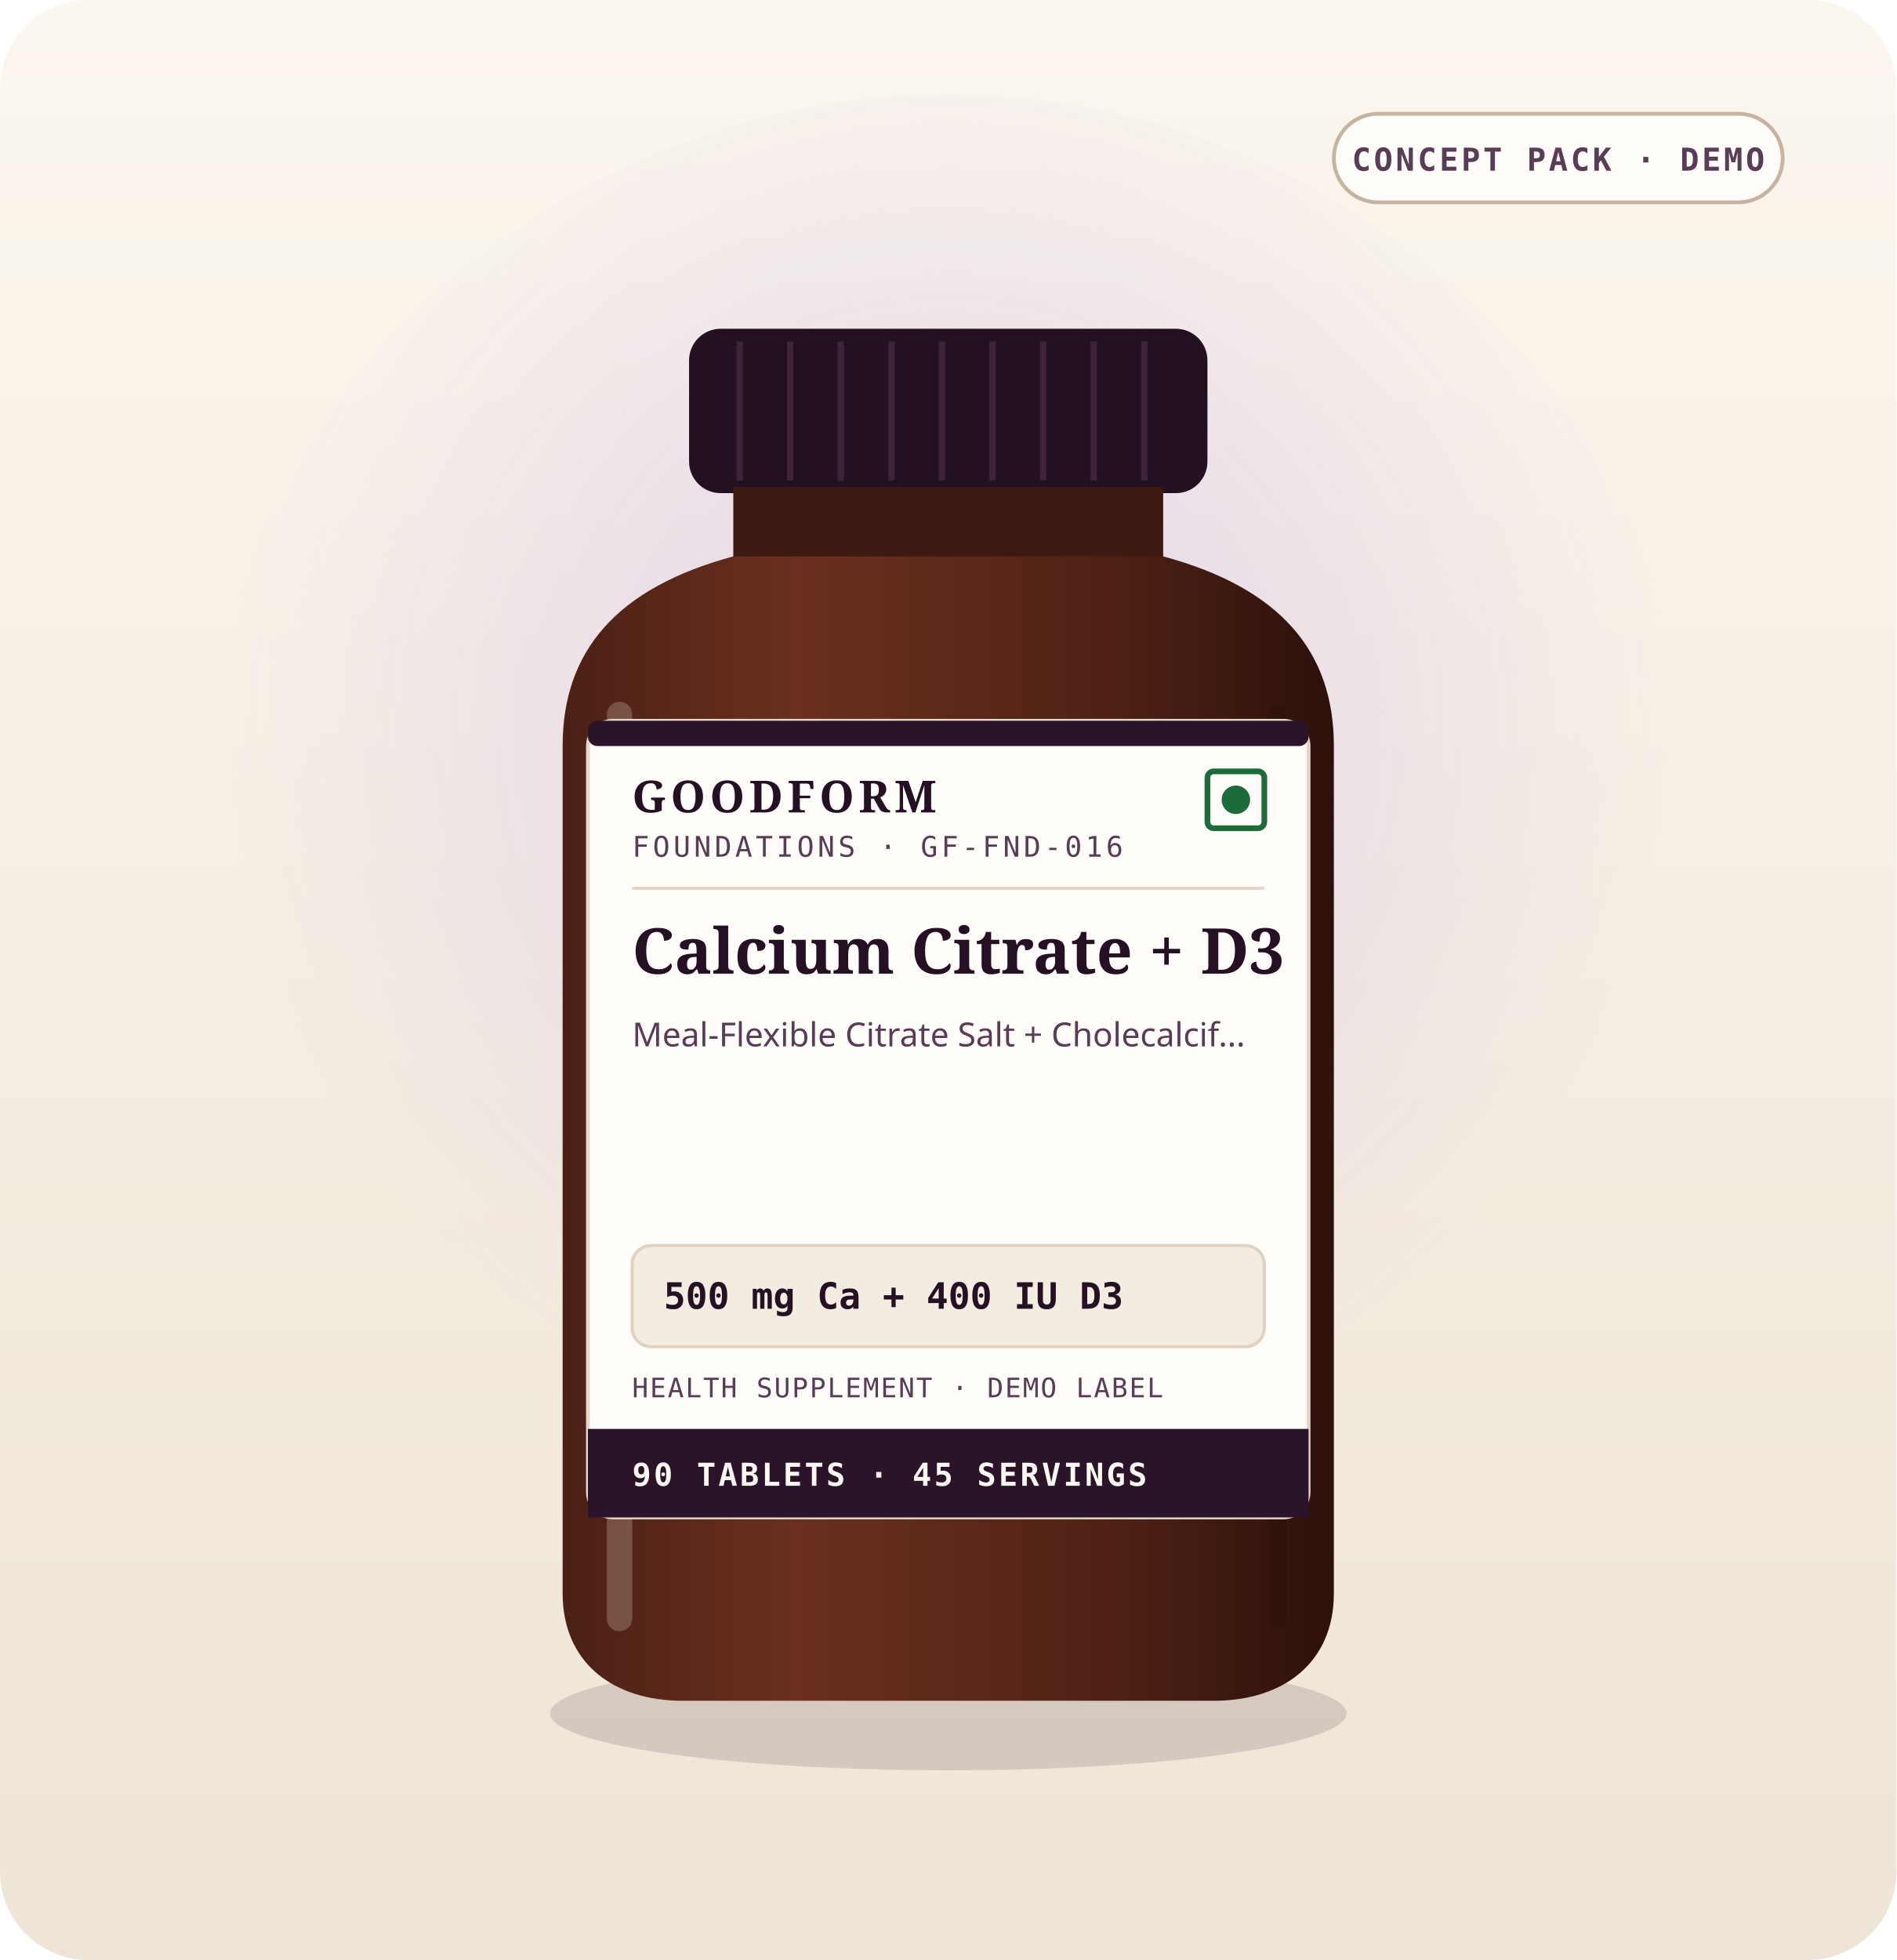
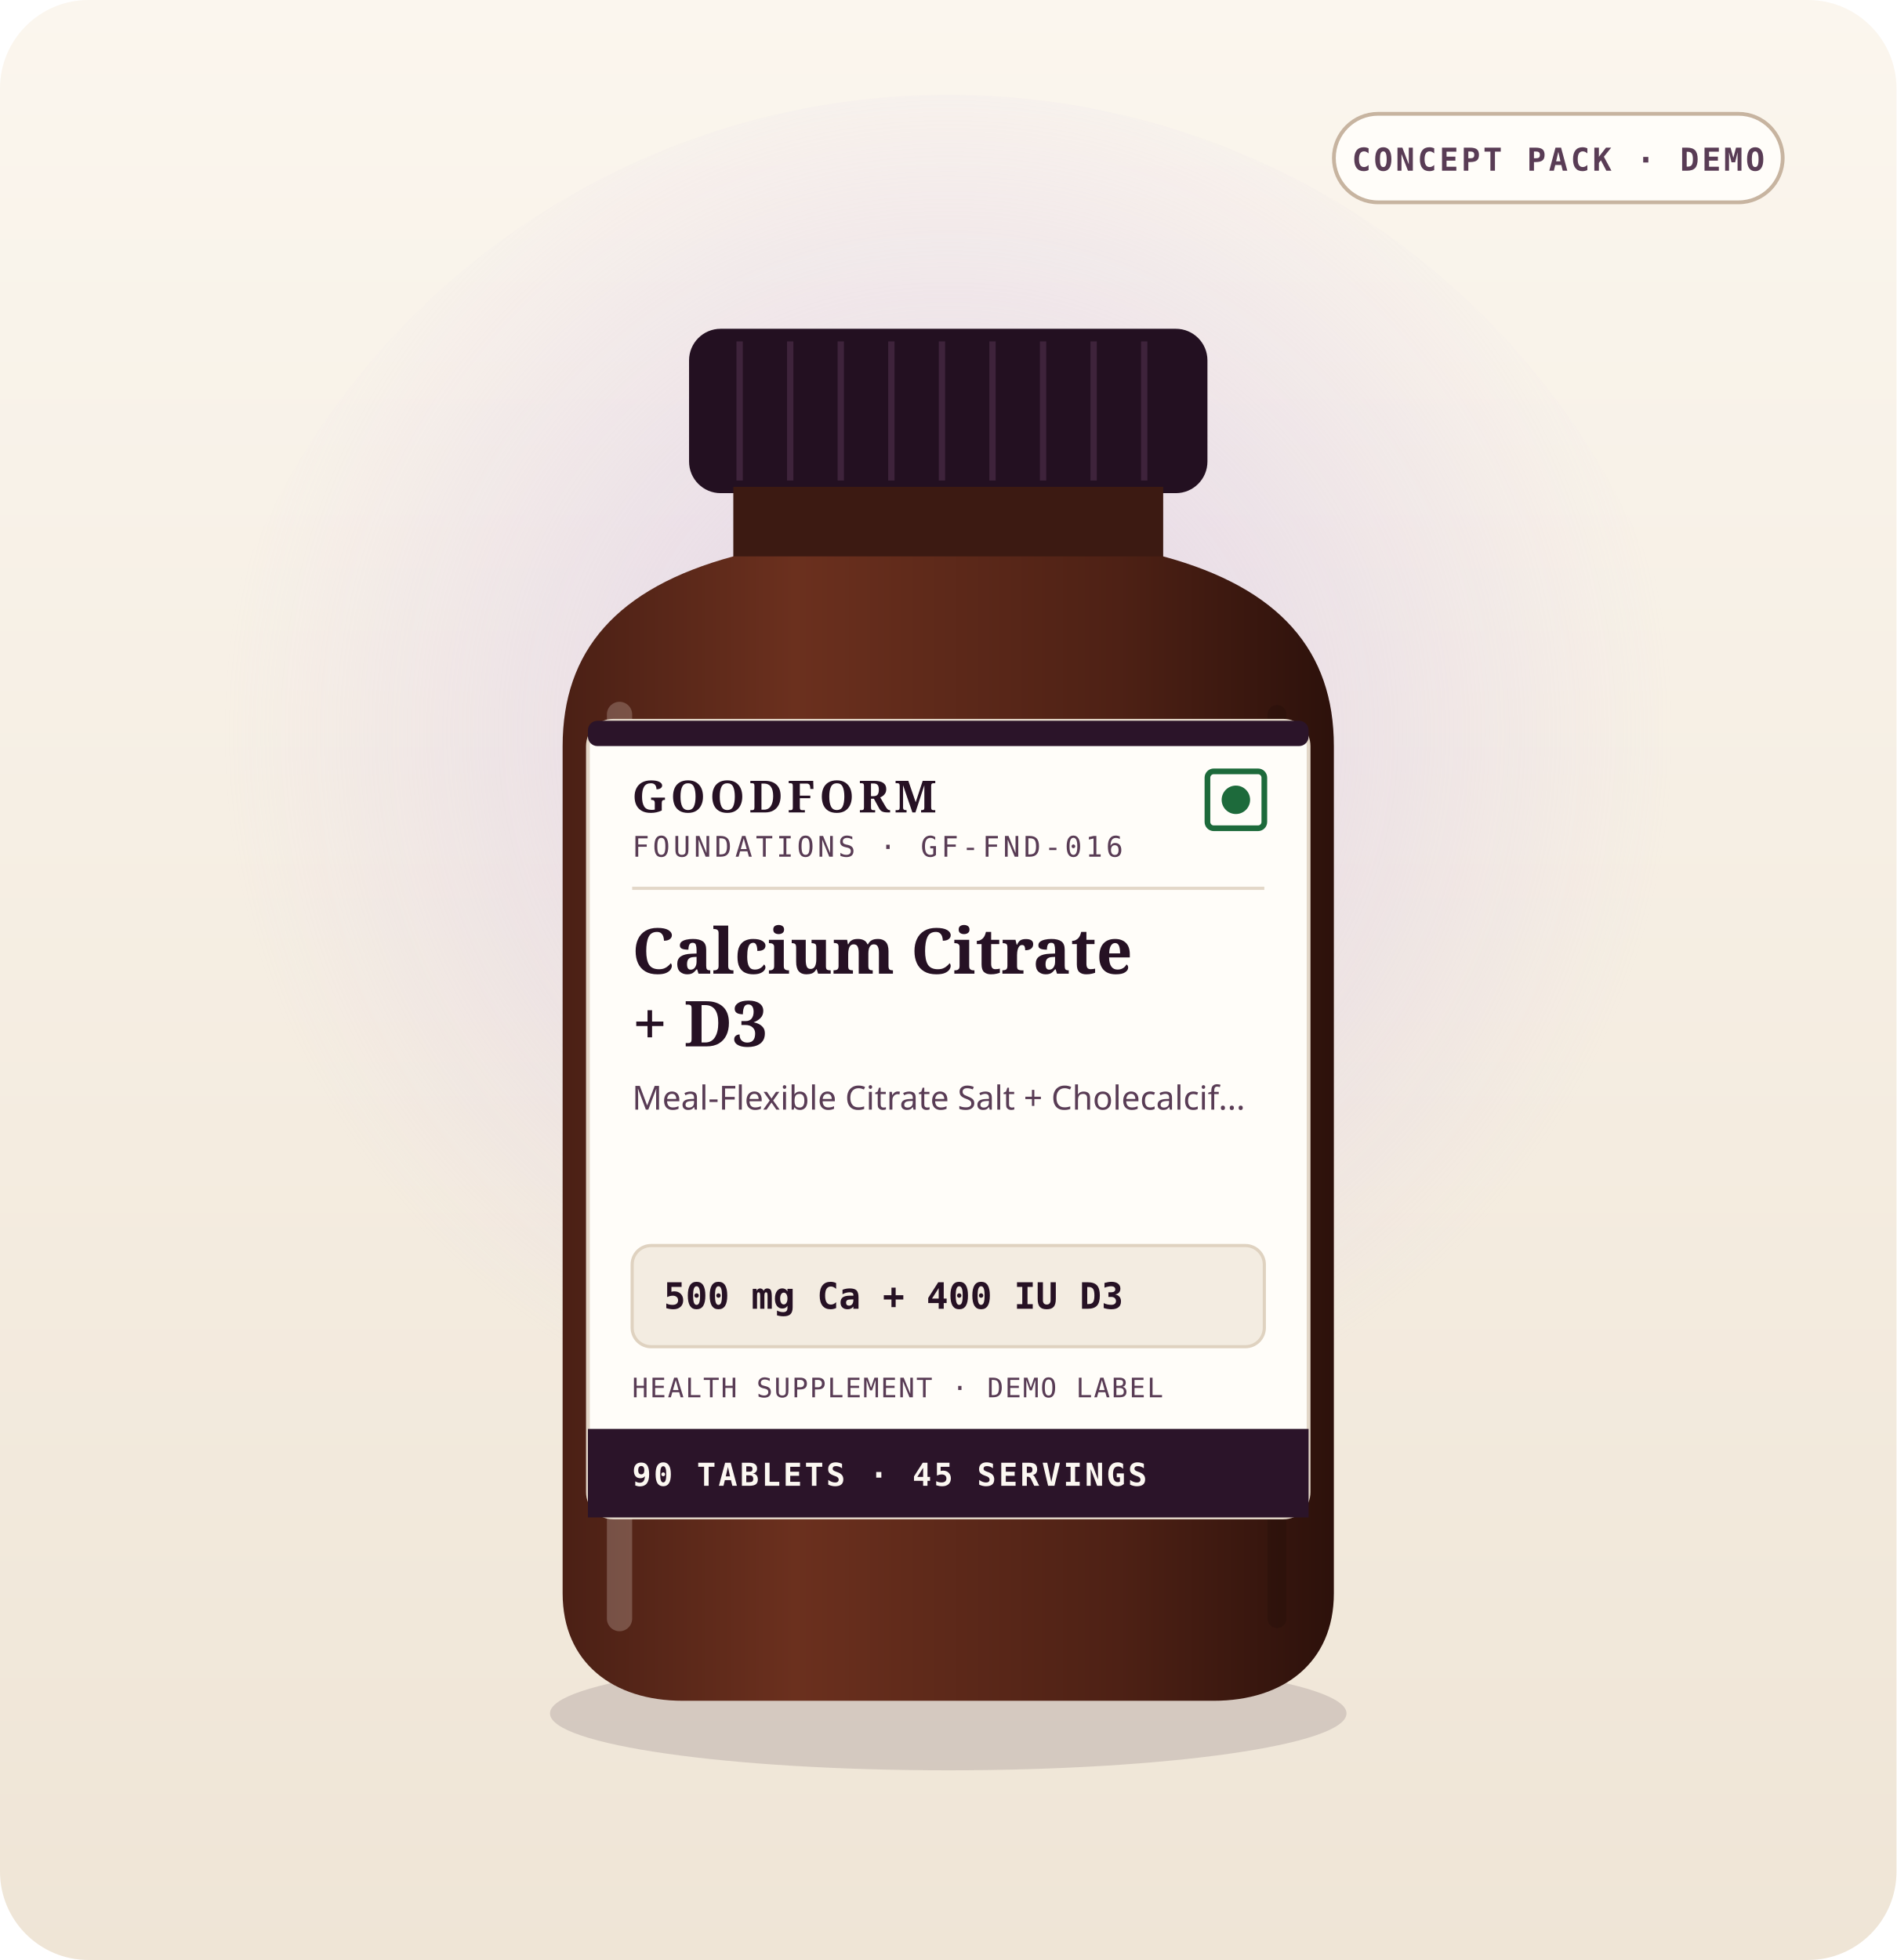
<svg xmlns="http://www.w3.org/2000/svg" viewBox="0 0 600 620" role="img" aria-label="Calcium Citrate + D3 concept packshot (demo only)">
  <defs>
    <linearGradient id="bgGrad" x1="0" y1="0" x2="0" y2="1">
      <stop offset="0%" stop-color="#FBF6EE" />
      <stop offset="100%" stop-color="#EFE5D6" />
    </linearGradient>
    <radialGradient id="aura" cx="50%" cy="42%" r="48%">
      <stop offset="0%" stop-color="#D9C7E8" stop-opacity="0.72" />
      <stop offset="100%" stop-color="#D9C7E8" stop-opacity="0" />
    </radialGradient>
    <linearGradient id="amberGlass" x1="0" y1="0" x2="1" y2="0">
      <stop offset="0%" stop-color="#4B2015" />
      <stop offset="30%" stop-color="#6B301E" />
      <stop offset="72%" stop-color="#4E2115" />
      <stop offset="100%" stop-color="#2D110B" />
    </linearGradient>
    <linearGradient id="plumGlass" x1="0" y1="0" x2="1" y2="0">
      <stop offset="0%" stop-color="#261124" />
      <stop offset="35%" stop-color="#452141" />
      <stop offset="75%" stop-color="#2B1429" />
      <stop offset="100%" stop-color="#190A18" />
    </linearGradient>
    <linearGradient id="tubBody" x1="0" y1="0" x2="1" y2="0">
      <stop offset="0%" stop-color="#F5EFE6" />
      <stop offset="38%" stop-color="#FFFDF9" />
      <stop offset="100%" stop-color="#E7DDD0" />
    </linearGradient>
  </defs>
  <rect width="600" height="620" rx="28" fill="url(#bgGrad)" />
  <circle cx="300" cy="270" r="240" fill="url(#aura)" />
  <g transform="translate(422, 36)">
    <rect x="0" y="0" width="142" height="28" rx="14" fill="#FFFDF9" stroke="#C7B4A0" stroke-width="1.2" />
    <text x="71" y="18" text-anchor="middle" font-family="ui-monospace, monospace" font-size="10" font-weight="700" fill="#593C55" letter-spacing="0.9">CONCEPT PACK · DEMO</text>
  </g>
  <ellipse cx="300" cy="542" rx="126" ry="18" fill="#261124" opacity="0.14" />
  <rect x="218" y="104" width="164" height="52" rx="10" fill="#231021" />
  <g stroke="#3E233B" stroke-width="2">
    <line x1="234" y1="108" x2="234" y2="152" />
    <line x1="250" y1="108" x2="250" y2="152" />
    <line x1="266" y1="108" x2="266" y2="152" />
    <line x1="282" y1="108" x2="282" y2="152" />
    <line x1="298" y1="108" x2="298" y2="152" />
    <line x1="314" y1="108" x2="314" y2="152" />
    <line x1="330" y1="108" x2="330" y2="152" />
    <line x1="346" y1="108" x2="346" y2="152" />
    <line x1="362" y1="108" x2="362" y2="152" />
  </g>
  <rect x="232" y="154" width="136" height="24" fill="#3C1A12" />
  <path d="M232 176 C195 186, 178 206, 178 236 L178 504 C178 526, 194 538, 216 538 L384 538 C406 538, 422 526, 422 504 L422 236 C422 206, 405 186, 368 176 Z" fill="url(#amberGlass)" />
  <path d="M196 226 L196 512" stroke="#FFF6EB" stroke-width="8" stroke-linecap="round" opacity="0.22" />
  <path d="M404 226 L404 512" stroke="#180806" stroke-width="6" stroke-linecap="round" opacity="0.22" />
  <g>
    <rect x="186" y="228" width="228" height="252" rx="8" fill="#FFFDF9" stroke="#E3D7C8" stroke-width="1.2" />
    <rect x="186" y="228" width="228" height="8" rx="3" fill="#2B1429" />
    <text x="200" y="257" font-family="Georgia, serif" font-size="14" font-weight="700" fill="#261124" letter-spacing="1.4">GOODFORM</text>
    <text x="200" y="271" font-family="ui-monospace, monospace" font-size="9" fill="#593C55" letter-spacing="1.1">FOUNDATIONS · GF-FND-016</text>
    <g transform="translate(382, 244)">
      <rect x="0" y="0" width="18" height="18" rx="2" fill="#FFFDF9" stroke="#1D6A3B" stroke-width="1.8" />
      <circle cx="9" cy="9" r="4.5" fill="#1D6A3B" />
    </g>
    <line x1="200" y1="281" x2="400" y2="281" stroke="#E3D7C8" stroke-width="1" />
-     <text x="200" y="308" font-family="Georgia, serif" font-size="20" font-weight="700" fill="#261124">Calcium Citrate + D3</text>
-     <text x="200" y="331" font-family="system-ui, sans-serif" font-size="10.5" fill="#593C55">Meal-Flexible Citrate Salt + Cholecalcif...</text>
+     <text x="200" y="308" font-family="Georgia, serif" font-size="20" font-weight="700" fill="#261124">Calcium Citrate</text>
+     <text x="200" y="331" font-family="Georgia, serif" font-size="20" font-weight="700" fill="#261124">+ D3</text>
+     <text x="200" y="351" font-family="system-ui, sans-serif" font-size="10.5" fill="#593C55">Meal-Flexible Citrate Salt + Cholecalcif...</text>
    <rect x="200" y="394" width="200" height="32" rx="6" fill="#F3ECE1" stroke="#DFD2C0" />
    <text x="210" y="414" font-family="ui-monospace, monospace" font-size="11.5" font-weight="700" fill="#261124">500 mg Ca + 400 IU D3</text>
    <text x="200" y="442" font-family="ui-monospace, monospace" font-size="8.5" fill="#593C55" letter-spacing="0.5">HEALTH SUPPLEMENT · DEMO LABEL</text>
    <rect x="186" y="452" width="228" height="28" fill="#2B1429" />
    <text x="200" y="470" font-family="ui-monospace, monospace" font-size="10" font-weight="600" fill="#FCF8F2" letter-spacing="0.8">90 TABLETS · 45 SERVINGS</text>
  </g>
</svg>
